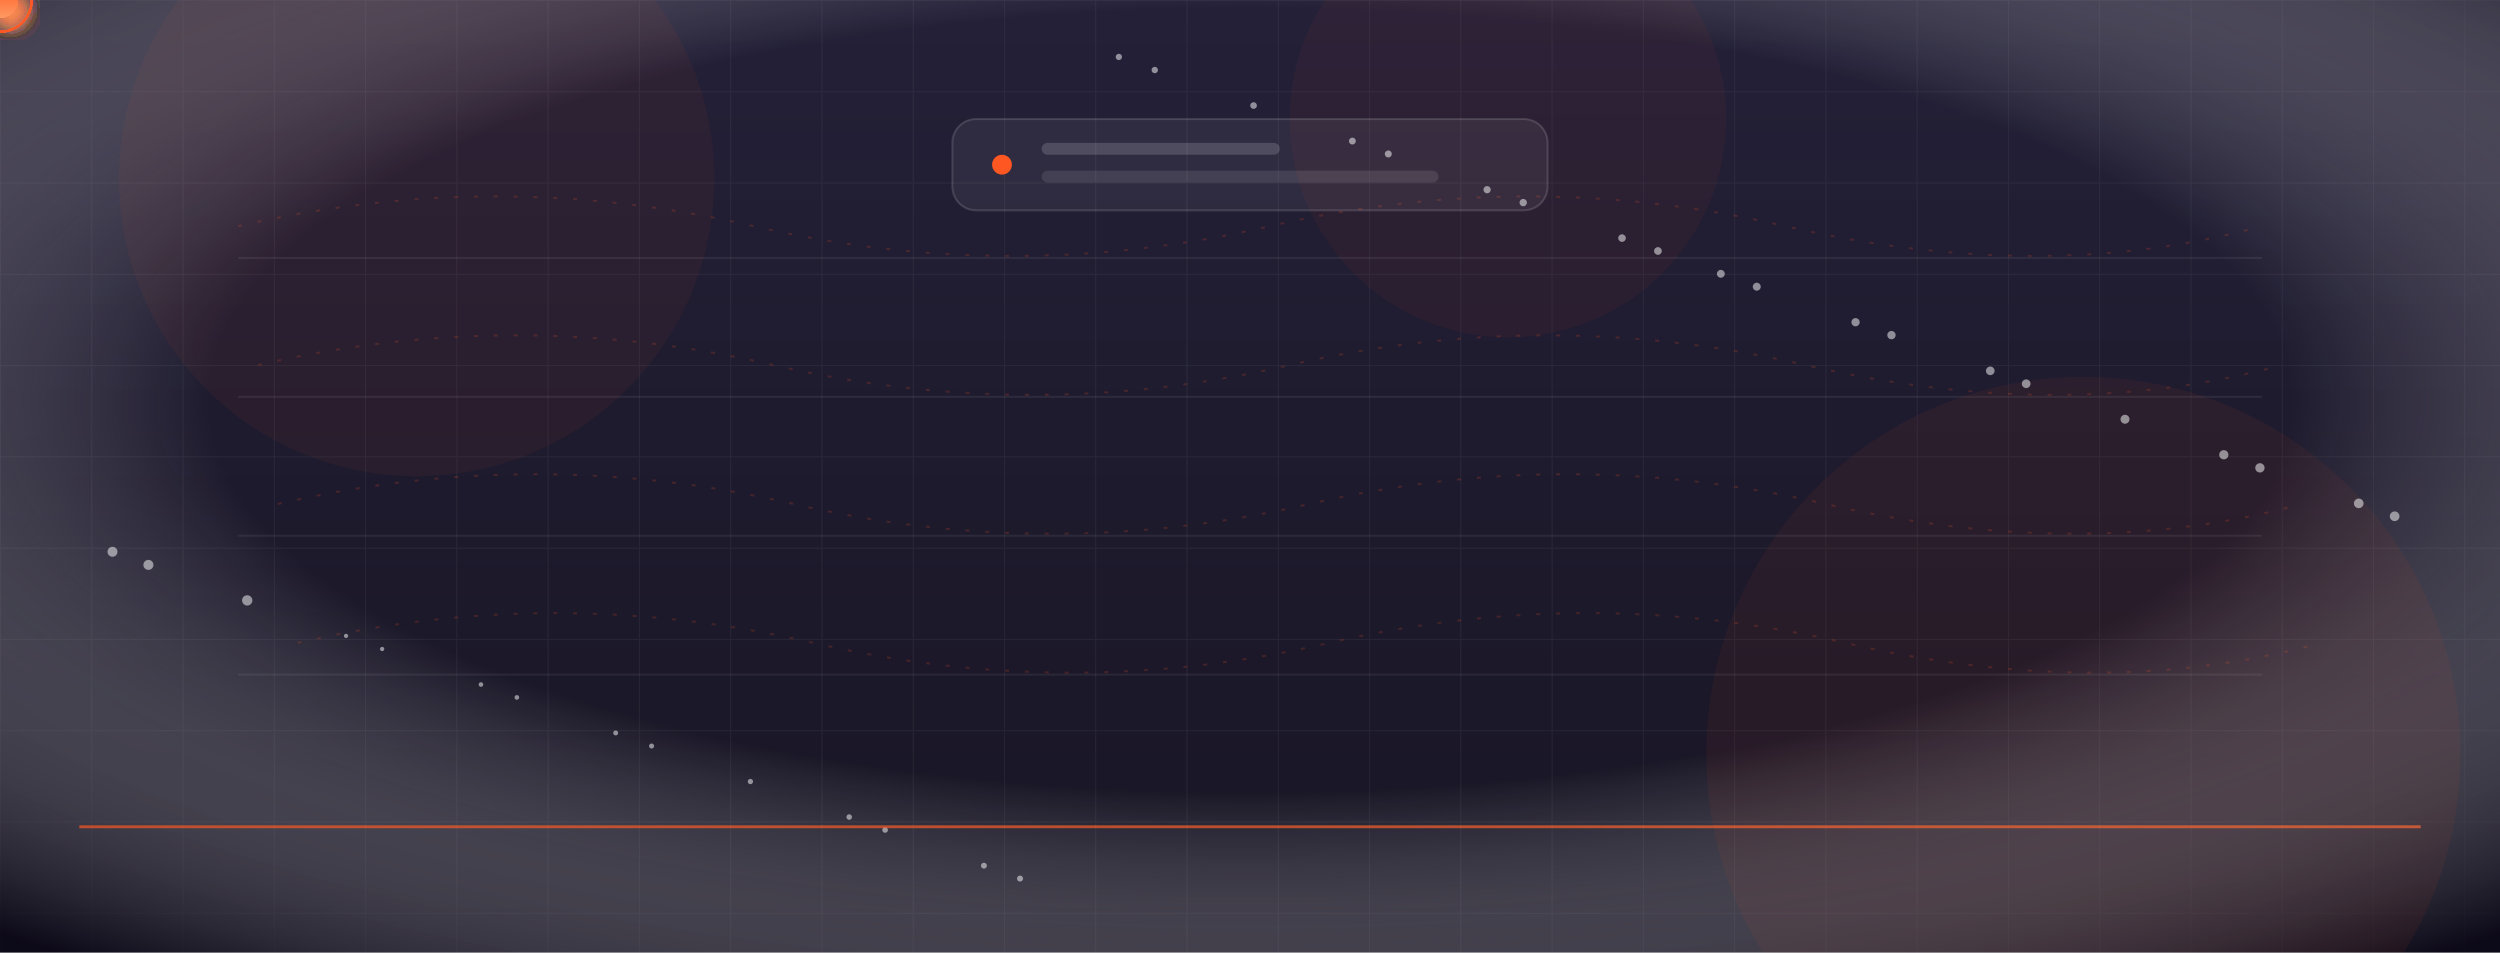
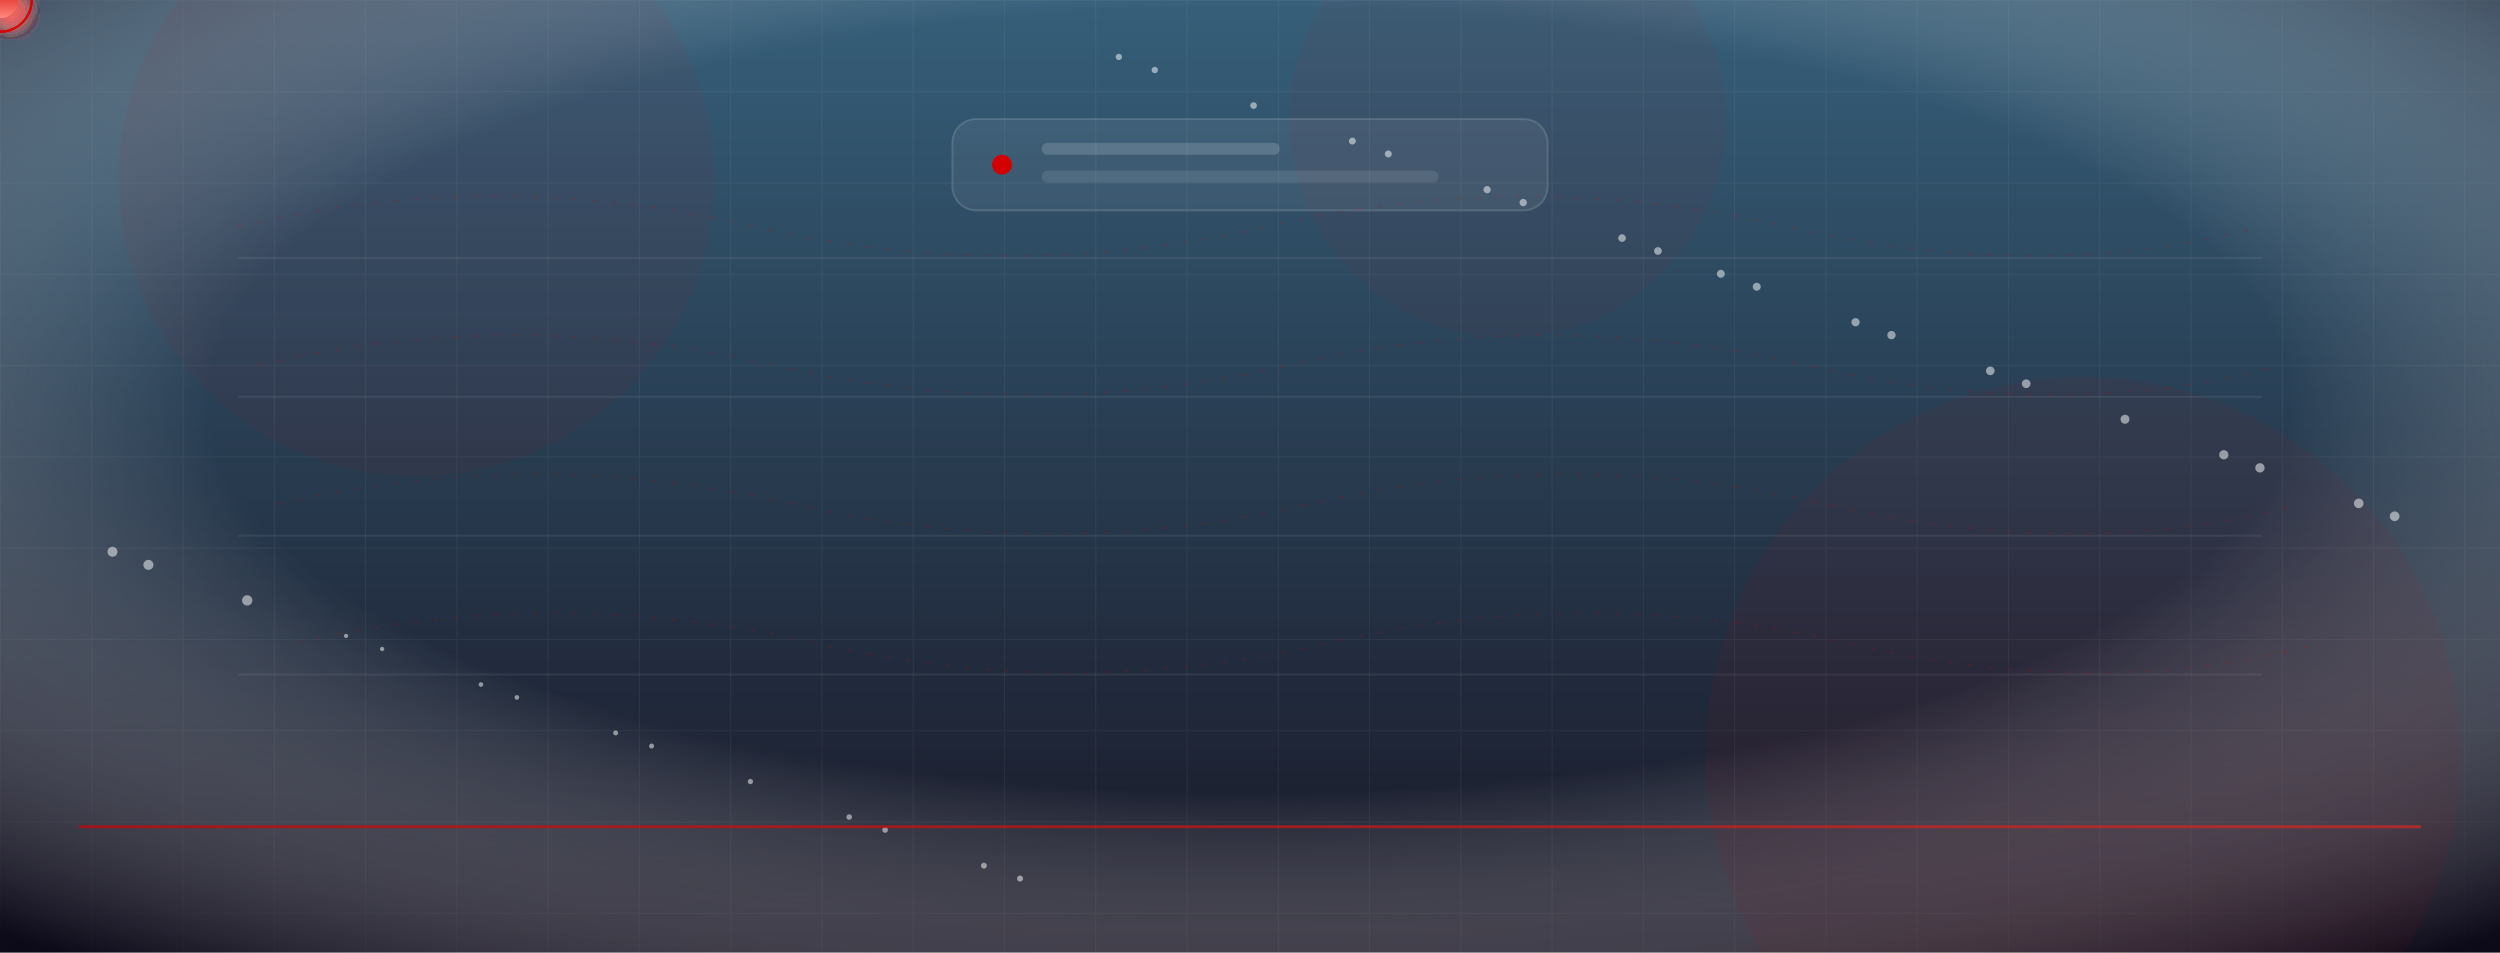
<svg xmlns="http://www.w3.org/2000/svg" viewBox="0 0 1260 480" preserveAspectRatio="xMidYMid slice" width="1260" height="480">
  <defs>
    <linearGradient id="bg" x1="0" y1="0" x2="0" y2="1">
-       <stop offset="0" stop-color="#18142D" />
+       <stop offset="0" stop-color="#2b5672" />
      <stop offset="1" stop-color="#0C0918" />
    </linearGradient>
    <linearGradient id="acc" x1="0" y1="0" x2="1" y2="0">
-       <stop offset="0" stop-color="#FE5722" />
-       <stop offset="1" stop-color="#FF9A62" />
+       <stop offset="0" stop-color="#d20000" />
+       <stop offset="1" stop-color="#ff8a7c" />
    </linearGradient>
    <linearGradient id="accv" x1="0" y1="0" x2="0" y2="1">
-       <stop offset="0" stop-color="#FE5722" />
-       <stop offset="1" stop-color="#FF9A62" />
+       <stop offset="0" stop-color="#d20000" />
+       <stop offset="1" stop-color="#ff8a7c" />
    </linearGradient>
    <radialGradient id="vig" cx="0.5" cy="0.42" r="0.75">
      <stop offset="0.55" stop-color="#FFFFFF" stop-opacity="0.05" />
      <stop offset="1" stop-color="#0C0918" stop-opacity="0.85" />
    </radialGradient>
    <filter id="glow" x="-60%" y="-60%" width="220%" height="220%">
      <feGaussianBlur stdDeviation="6" result="b" />
      <feMerge>
        <feMergeNode in="b" />
        <feMergeNode in="SourceGraphic" />
      </feMerge>
    </filter>
    <filter id="glow2" x="-80%" y="-80%" width="260%" height="260%">
      <feGaussianBlur stdDeviation="12" result="b" />
      <feMerge>
        <feMergeNode in="b" />
        <feMergeNode in="SourceGraphic" />
      </feMerge>
    </filter>
    <pattern id="grid" width="46" height="46" patternUnits="userSpaceOnUse">
      <path d="M46 0H0V46" fill="none" stroke="#FFFFFF" stroke-opacity="0.05" stroke-width="1" />
    </pattern>
  </defs>
  <rect width="1260" height="480" fill="url(#bg)" />
  <rect width="1260" height="480" fill="url(#grid)" />
  <rect width="1260" height="480" fill="url(#vig)" />
-   <circle cx="210" cy="90" r="150" fill="#FE5722" fill-opacity="0.05" />
-   <circle cx="1050" cy="380" r="190" fill="#FE5722" fill-opacity="0.055" />
-   <circle cx="760" cy="60" r="110" fill="#FE5722" fill-opacity="0.045" />
+   <circle cx="210" cy="90" r="150" fill="#d20000" fill-opacity="0.05" />
+   <circle cx="1050" cy="380" r="190" fill="#d20000" fill-opacity="0.055" />
+   <circle cx="760" cy="60" r="110" fill="#d20000" fill-opacity="0.045" />
  <g>
    <circle cx="867.3" cy="138.0" r="1.99" fill="#FFFFFF" fill-opacity="0.5">
      <animate attributeName="opacity" values="0.5;0.08;0.5" dur="3.5s" begin="3.1s" repeatCount="indefinite" />
    </circle>
    <circle cx="1120.8" cy="229.2" r="2.33" fill="#FFFFFF" fill-opacity="0.5">
      <animate attributeName="opacity" values="0.5;0.08;0.5" dur="4.3s" begin="0.6s" repeatCount="indefinite" />
    </circle>
    <circle cx="174.4" cy="320.5" r="1.07" fill="#FFFFFF" fill-opacity="0.5">
      <animate attributeName="opacity" values="0.5;0.08;0.5" dur="5.0s" begin="1.2s" repeatCount="indefinite" />
    </circle>
    <circle cx="428.0" cy="411.8" r="1.4" fill="#FFFFFF" fill-opacity="0.5">
      <animate attributeName="opacity" values="0.5;0.08;0.5" dur="2.3s" begin="1.9s" repeatCount="indefinite" />
    </circle>
    <circle cx="681.6" cy="71.1" r="1.74" fill="#FFFFFF" fill-opacity="0.5">
      <animate attributeName="opacity" values="0.5;0.08;0.5" dur="3.0s" begin="2.6s" repeatCount="indefinite" />
    </circle>
    <circle cx="935.2" cy="162.4" r="2.08" fill="#FFFFFF" fill-opacity="0.5">
      <animate attributeName="opacity" values="0.5;0.08;0.5" dur="3.7s" begin="0.1s" repeatCount="indefinite" />
    </circle>
    <circle cx="1188.8" cy="253.7" r="2.42" fill="#FFFFFF" fill-opacity="0.5">
      <animate attributeName="opacity" values="0.5;0.08;0.5" dur="4.5s" begin="0.7s" repeatCount="indefinite" />
    </circle>
    <circle cx="242.4" cy="345.0" r="1.16" fill="#FFFFFF" fill-opacity="0.5">
      <animate attributeName="opacity" values="0.5;0.08;0.5" dur="5.2s" begin="1.4s" repeatCount="indefinite" />
    </circle>
    <circle cx="495.9" cy="436.3" r="1.49" fill="#FFFFFF" fill-opacity="0.5">
      <animate attributeName="opacity" values="0.5;0.08;0.5" dur="2.5s" begin="2.1s" repeatCount="indefinite" />
    </circle>
    <circle cx="749.5" cy="95.6" r="1.83" fill="#FFFFFF" fill-opacity="0.5">
      <animate attributeName="opacity" values="0.5;0.08;0.5" dur="3.2s" begin="2.8s" repeatCount="indefinite" />
    </circle>
    <circle cx="1003.1" cy="186.9" r="2.17" fill="#FFFFFF" fill-opacity="0.5">
      <animate attributeName="opacity" values="0.5;0.08;0.5" dur="3.9s" begin="0.2s" repeatCount="indefinite" />
    </circle>
    <circle cx="56.7" cy="278.1" r="2.51" fill="#FFFFFF" fill-opacity="0.5">
      <animate attributeName="opacity" values="0.5;0.08;0.5" dur="4.6s" begin="0.9s" repeatCount="indefinite" />
    </circle>
    <circle cx="310.3" cy="369.4" r="1.25" fill="#FFFFFF" fill-opacity="0.5">
      <animate attributeName="opacity" values="0.5;0.08;0.5" dur="5.4s" begin="1.6s" repeatCount="indefinite" />
    </circle>
    <circle cx="563.9" cy="28.7" r="1.59" fill="#FFFFFF" fill-opacity="0.5">
      <animate attributeName="opacity" values="0.5;0.08;0.5" dur="2.7s" begin="2.3s" repeatCount="indefinite" />
    </circle>
    <circle cx="817.5" cy="120.0" r="1.92" fill="#FFFFFF" fill-opacity="0.5">
      <animate attributeName="opacity" values="0.5;0.08;0.5" dur="3.4s" begin="2.9s" repeatCount="indefinite" />
    </circle>
    <circle cx="1071.0" cy="211.3" r="2.26" fill="#FFFFFF" fill-opacity="0.5">
      <animate attributeName="opacity" values="0.5;0.08;0.5" dur="4.1s" begin="0.4s" repeatCount="indefinite" />
    </circle>
    <circle cx="124.6" cy="302.6" r="2.6" fill="#FFFFFF" fill-opacity="0.5">
      <animate attributeName="opacity" values="0.5;0.08;0.5" dur="4.8s" begin="1.1s" repeatCount="indefinite" />
    </circle>
    <circle cx="378.2" cy="393.9" r="1.34" fill="#FFFFFF" fill-opacity="0.5">
      <animate attributeName="opacity" values="0.5;0.08;0.5" dur="5.6s" begin="1.8s" repeatCount="indefinite" />
    </circle>
    <circle cx="631.8" cy="53.2" r="1.68" fill="#FFFFFF" fill-opacity="0.5">
      <animate attributeName="opacity" values="0.5;0.08;0.5" dur="2.9s" begin="2.5s" repeatCount="indefinite" />
    </circle>
    <circle cx="885.4" cy="144.5" r="2.01" fill="#FFFFFF" fill-opacity="0.5">
      <animate attributeName="opacity" values="0.5;0.08;0.5" dur="3.6s" begin="3.1s" repeatCount="indefinite" />
    </circle>
    <circle cx="1139.0" cy="235.8" r="2.35" fill="#FFFFFF" fill-opacity="0.5">
      <animate attributeName="opacity" values="0.5;0.08;0.5" dur="4.3s" begin="0.6s" repeatCount="indefinite" />
    </circle>
    <circle cx="192.6" cy="327.1" r="1.09" fill="#FFFFFF" fill-opacity="0.5">
      <animate attributeName="opacity" values="0.5;0.08;0.5" dur="5.0s" begin="1.3s" repeatCount="indefinite" />
    </circle>
    <circle cx="446.1" cy="418.3" r="1.43" fill="#FFFFFF" fill-opacity="0.5">
      <animate attributeName="opacity" values="0.5;0.08;0.5" dur="2.4s" begin="2.0s" repeatCount="indefinite" />
    </circle>
    <circle cx="699.7" cy="77.6" r="1.77" fill="#FFFFFF" fill-opacity="0.5">
      <animate attributeName="opacity" values="0.5;0.08;0.5" dur="3.1s" begin="2.6s" repeatCount="indefinite" />
    </circle>
    <circle cx="953.3" cy="168.9" r="2.1" fill="#FFFFFF" fill-opacity="0.5">
      <animate attributeName="opacity" values="0.5;0.08;0.5" dur="3.8s" begin="0.1s" repeatCount="indefinite" />
    </circle>
    <circle cx="1206.9" cy="260.2" r="2.44" fill="#FFFFFF" fill-opacity="0.5">
      <animate attributeName="opacity" values="0.5;0.08;0.5" dur="4.5s" begin="0.8s" repeatCount="indefinite" />
    </circle>
    <circle cx="260.5" cy="351.5" r="1.18" fill="#FFFFFF" fill-opacity="0.5">
      <animate attributeName="opacity" values="0.5;0.08;0.5" dur="5.2s" begin="1.5s" repeatCount="indefinite" />
    </circle>
    <circle cx="514.1" cy="442.8" r="1.52" fill="#FFFFFF" fill-opacity="0.5">
      <animate attributeName="opacity" values="0.5;0.08;0.5" dur="2.5s" begin="2.1s" repeatCount="indefinite" />
    </circle>
    <circle cx="767.7" cy="102.1" r="1.86" fill="#FFFFFF" fill-opacity="0.5">
      <animate attributeName="opacity" values="0.5;0.08;0.5" dur="3.3s" begin="2.8s" repeatCount="indefinite" />
    </circle>
    <circle cx="1021.2" cy="193.4" r="2.19" fill="#FFFFFF" fill-opacity="0.5">
      <animate attributeName="opacity" values="0.5;0.08;0.5" dur="4.0s" begin="0.3s" repeatCount="indefinite" />
    </circle>
    <circle cx="74.8" cy="284.7" r="2.53" fill="#FFFFFF" fill-opacity="0.5">
      <animate attributeName="opacity" values="0.5;0.08;0.5" dur="4.7s" begin="1.0s" repeatCount="indefinite" />
    </circle>
    <circle cx="328.4" cy="376.0" r="1.27" fill="#FFFFFF" fill-opacity="0.5">
      <animate attributeName="opacity" values="0.5;0.08;0.5" dur="5.4s" begin="1.6s" repeatCount="indefinite" />
    </circle>
    <circle cx="582.0" cy="35.3" r="1.61" fill="#FFFFFF" fill-opacity="0.5">
      <animate attributeName="opacity" values="0.5;0.08;0.5" dur="2.7s" begin="2.3s" repeatCount="indefinite" />
    </circle>
    <circle cx="835.6" cy="126.5" r="1.95" fill="#FFFFFF" fill-opacity="0.5">
      <animate attributeName="opacity" values="0.5;0.08;0.5" dur="3.5s" begin="3.0s" repeatCount="indefinite" />
    </circle>
  </g>
  <rect x="40" y="416" width="1180" height="1.4" fill="url(#acc)" opacity="0.35" />
-   <rect x="40" y="416" width="1180" height="1.4" fill="#FE5722" opacity="0.5">
+   <rect x="40" y="416" width="1180" height="1.4" fill="#d20000" opacity="0.5">
    <animate attributeName="width" values="0;1180;0" dur="9s" repeatCount="indefinite" />
  </rect>
  <rect x="-140" y="0" width="140" height="480" fill="url(#acc)" opacity="0.05">
    <animate attributeName="x" values="-140;1280" dur="11s" repeatCount="indefinite" />
  </rect>
  <line x1="120" y1="130" x2="1140" y2="130" stroke="#FFFFFF" stroke-opacity="0.07" />
  <g>
    <circle cx="0" cy="0" r="9" fill="url(#accv)" opacity="0.95" filter="url(#glow)" />
-     <circle cx="0" cy="0" r="16" fill="none" stroke="#FE5722" stroke-opacity="0.4" />
+     <circle cx="0" cy="0" r="16" fill="none" stroke="#d20000" stroke-opacity="0.4" />
    <animateTransform attributeName="transform" type="translate" from="140 130" to="360 130" dur="6.5s" begin="0.0s" repeatCount="indefinite" />
  </g>
  <g>
    <circle cx="0" cy="0" r="9" fill="url(#accv)" opacity="0.95" filter="url(#glow)" />
-     <circle cx="0" cy="0" r="16" fill="none" stroke="#FE5722" stroke-opacity="0.4" />
+     <circle cx="0" cy="0" r="16" fill="none" stroke="#d20000" stroke-opacity="0.4" />
    <animateTransform attributeName="transform" type="translate" from="400 130" to="620 130" dur="6.5s" begin="0.9s" repeatCount="indefinite" />
  </g>
  <g>
    <circle cx="0" cy="0" r="9" fill="url(#accv)" opacity="0.95" filter="url(#glow)" />
-     <circle cx="0" cy="0" r="16" fill="none" stroke="#FE5722" stroke-opacity="0.4" />
+     <circle cx="0" cy="0" r="16" fill="none" stroke="#d20000" stroke-opacity="0.4" />
    <animateTransform attributeName="transform" type="translate" from="660 130" to="880 130" dur="6.5s" begin="1.8s" repeatCount="indefinite" />
  </g>
  <g>
    <circle cx="0" cy="0" r="9" fill="url(#accv)" opacity="0.95" filter="url(#glow)" />
-     <circle cx="0" cy="0" r="16" fill="none" stroke="#FE5722" stroke-opacity="0.4" />
+     <circle cx="0" cy="0" r="16" fill="none" stroke="#d20000" stroke-opacity="0.4" />
    <animateTransform attributeName="transform" type="translate" from="920 130" to="1140 130" dur="6.5s" begin="2.7s" repeatCount="indefinite" />
  </g>
-   <path d="M120 114 q 130 -30 260 0 t 260 0 t 260 0 t 240 0" fill="none" stroke="#FE5722" stroke-opacity="0.18" stroke-dasharray="2 8" />
+   <path d="M120 114 q 130 -30 260 0 t 260 0 t 260 0 t 240 0" fill="none" stroke="#d20000" stroke-opacity="0.18" stroke-dasharray="2 8" />
  <line x1="120" y1="200" x2="1140" y2="200" stroke="#FFFFFF" stroke-opacity="0.07" />
  <g>
    <circle cx="0" cy="0" r="9" fill="url(#accv)" opacity="0.95" filter="url(#glow)" />
-     <circle cx="0" cy="0" r="16" fill="none" stroke="#FE5722" stroke-opacity="0.4" />
+     <circle cx="0" cy="0" r="16" fill="none" stroke="#d20000" stroke-opacity="0.4" />
    <animateTransform attributeName="transform" type="translate" from="140 200" to="360 200" dur="6.5s" begin="0.7s" repeatCount="indefinite" />
  </g>
  <g>
    <circle cx="0" cy="0" r="9" fill="url(#accv)" opacity="0.95" filter="url(#glow)" />
-     <circle cx="0" cy="0" r="16" fill="none" stroke="#FE5722" stroke-opacity="0.4" />
+     <circle cx="0" cy="0" r="16" fill="none" stroke="#d20000" stroke-opacity="0.4" />
    <animateTransform attributeName="transform" type="translate" from="400 200" to="620 200" dur="6.5s" begin="1.6s" repeatCount="indefinite" />
  </g>
  <g>
    <circle cx="0" cy="0" r="9" fill="url(#accv)" opacity="0.95" filter="url(#glow)" />
-     <circle cx="0" cy="0" r="16" fill="none" stroke="#FE5722" stroke-opacity="0.4" />
+     <circle cx="0" cy="0" r="16" fill="none" stroke="#d20000" stroke-opacity="0.4" />
    <animateTransform attributeName="transform" type="translate" from="660 200" to="880 200" dur="6.5s" begin="2.5s" repeatCount="indefinite" />
  </g>
  <g>
    <circle cx="0" cy="0" r="9" fill="url(#accv)" opacity="0.95" filter="url(#glow)" />
-     <circle cx="0" cy="0" r="16" fill="none" stroke="#FE5722" stroke-opacity="0.4" />
+     <circle cx="0" cy="0" r="16" fill="none" stroke="#d20000" stroke-opacity="0.4" />
    <animateTransform attributeName="transform" type="translate" from="920 200" to="1140 200" dur="6.5s" begin="3.4s" repeatCount="indefinite" />
  </g>
-   <path d="M130 184 q 130 -30 260 0 t 260 0 t 260 0 t 240 0" fill="none" stroke="#FE5722" stroke-opacity="0.18" stroke-dasharray="2 8" />
+   <path d="M130 184 q 130 -30 260 0 t 260 0 t 260 0 t 240 0" fill="none" stroke="#d20000" stroke-opacity="0.18" stroke-dasharray="2 8" />
  <line x1="120" y1="270" x2="1140" y2="270" stroke="#FFFFFF" stroke-opacity="0.07" />
  <g>
    <circle cx="0" cy="0" r="9" fill="url(#accv)" opacity="0.95" filter="url(#glow)" />
-     <circle cx="0" cy="0" r="16" fill="none" stroke="#FE5722" stroke-opacity="0.4" />
+     <circle cx="0" cy="0" r="16" fill="none" stroke="#d20000" stroke-opacity="0.4" />
    <animateTransform attributeName="transform" type="translate" from="140 270" to="360 270" dur="6.5s" begin="1.4s" repeatCount="indefinite" />
  </g>
  <g>
    <circle cx="0" cy="0" r="9" fill="url(#accv)" opacity="0.95" filter="url(#glow)" />
-     <circle cx="0" cy="0" r="16" fill="none" stroke="#FE5722" stroke-opacity="0.4" />
+     <circle cx="0" cy="0" r="16" fill="none" stroke="#d20000" stroke-opacity="0.4" />
    <animateTransform attributeName="transform" type="translate" from="400 270" to="620 270" dur="6.5s" begin="2.3s" repeatCount="indefinite" />
  </g>
  <g>
    <circle cx="0" cy="0" r="9" fill="url(#accv)" opacity="0.95" filter="url(#glow)" />
-     <circle cx="0" cy="0" r="16" fill="none" stroke="#FE5722" stroke-opacity="0.4" />
+     <circle cx="0" cy="0" r="16" fill="none" stroke="#d20000" stroke-opacity="0.4" />
    <animateTransform attributeName="transform" type="translate" from="660 270" to="880 270" dur="6.5s" begin="3.2s" repeatCount="indefinite" />
  </g>
  <g>
    <circle cx="0" cy="0" r="9" fill="url(#accv)" opacity="0.95" filter="url(#glow)" />
-     <circle cx="0" cy="0" r="16" fill="none" stroke="#FE5722" stroke-opacity="0.4" />
+     <circle cx="0" cy="0" r="16" fill="none" stroke="#d20000" stroke-opacity="0.4" />
    <animateTransform attributeName="transform" type="translate" from="920 270" to="1140 270" dur="6.5s" begin="4.1s" repeatCount="indefinite" />
  </g>
-   <path d="M140 254 q 130 -30 260 0 t 260 0 t 260 0 t 240 0" fill="none" stroke="#FE5722" stroke-opacity="0.18" stroke-dasharray="2 8" />
+   <path d="M140 254 q 130 -30 260 0 t 260 0 t 260 0 t 240 0" fill="none" stroke="#d20000" stroke-opacity="0.18" stroke-dasharray="2 8" />
  <line x1="120" y1="340" x2="1140" y2="340" stroke="#FFFFFF" stroke-opacity="0.07" />
  <g>
    <circle cx="0" cy="0" r="9" fill="url(#accv)" opacity="0.95" filter="url(#glow)" />
-     <circle cx="0" cy="0" r="16" fill="none" stroke="#FE5722" stroke-opacity="0.4" />
+     <circle cx="0" cy="0" r="16" fill="none" stroke="#d20000" stroke-opacity="0.4" />
    <animateTransform attributeName="transform" type="translate" from="140 340" to="360 340" dur="6.5s" begin="2.1s" repeatCount="indefinite" />
  </g>
  <g>
    <circle cx="0" cy="0" r="9" fill="url(#accv)" opacity="0.95" filter="url(#glow)" />
-     <circle cx="0" cy="0" r="16" fill="none" stroke="#FE5722" stroke-opacity="0.4" />
+     <circle cx="0" cy="0" r="16" fill="none" stroke="#d20000" stroke-opacity="0.4" />
    <animateTransform attributeName="transform" type="translate" from="400 340" to="620 340" dur="6.5s" begin="3.0s" repeatCount="indefinite" />
  </g>
  <g>
    <circle cx="0" cy="0" r="9" fill="url(#accv)" opacity="0.95" filter="url(#glow)" />
-     <circle cx="0" cy="0" r="16" fill="none" stroke="#FE5722" stroke-opacity="0.4" />
+     <circle cx="0" cy="0" r="16" fill="none" stroke="#d20000" stroke-opacity="0.4" />
    <animateTransform attributeName="transform" type="translate" from="660 340" to="880 340" dur="6.5s" begin="3.9s" repeatCount="indefinite" />
  </g>
  <g>
    <circle cx="0" cy="0" r="9" fill="url(#accv)" opacity="0.95" filter="url(#glow)" />
-     <circle cx="0" cy="0" r="16" fill="none" stroke="#FE5722" stroke-opacity="0.4" />
+     <circle cx="0" cy="0" r="16" fill="none" stroke="#d20000" stroke-opacity="0.4" />
    <animateTransform attributeName="transform" type="translate" from="920 340" to="1140 340" dur="6.5s" begin="4.8s" repeatCount="indefinite" />
  </g>
-   <path d="M150 324 q 130 -30 260 0 t 260 0 t 260 0 t 240 0" fill="none" stroke="#FE5722" stroke-opacity="0.18" stroke-dasharray="2 8" />
+   <path d="M150 324 q 130 -30 260 0 t 260 0 t 260 0 t 240 0" fill="none" stroke="#d20000" stroke-opacity="0.18" stroke-dasharray="2 8" />
  <rect x="480" y="60" width="300" height="46" rx="12" fill="#FFFFFF" fill-opacity="0.06" stroke="#FFFFFF" stroke-opacity="0.14" stroke-width="1" />
-   <circle cx="505" cy="83" r="5" fill="#FE5722">
+   <circle cx="505" cy="83" r="5" fill="#d20000">
    <animate attributeName="opacity" values="1;0.3;1" dur="1.6s" repeatCount="indefinite" />
  </circle>
  <rect x="525" y="72" width="120" height="6" rx="3" fill="#FFFFFF" opacity="0.16" />
  <rect x="525" y="86" width="200" height="6" rx="3" fill="#FFFFFF" opacity="0.1" />
</svg>
